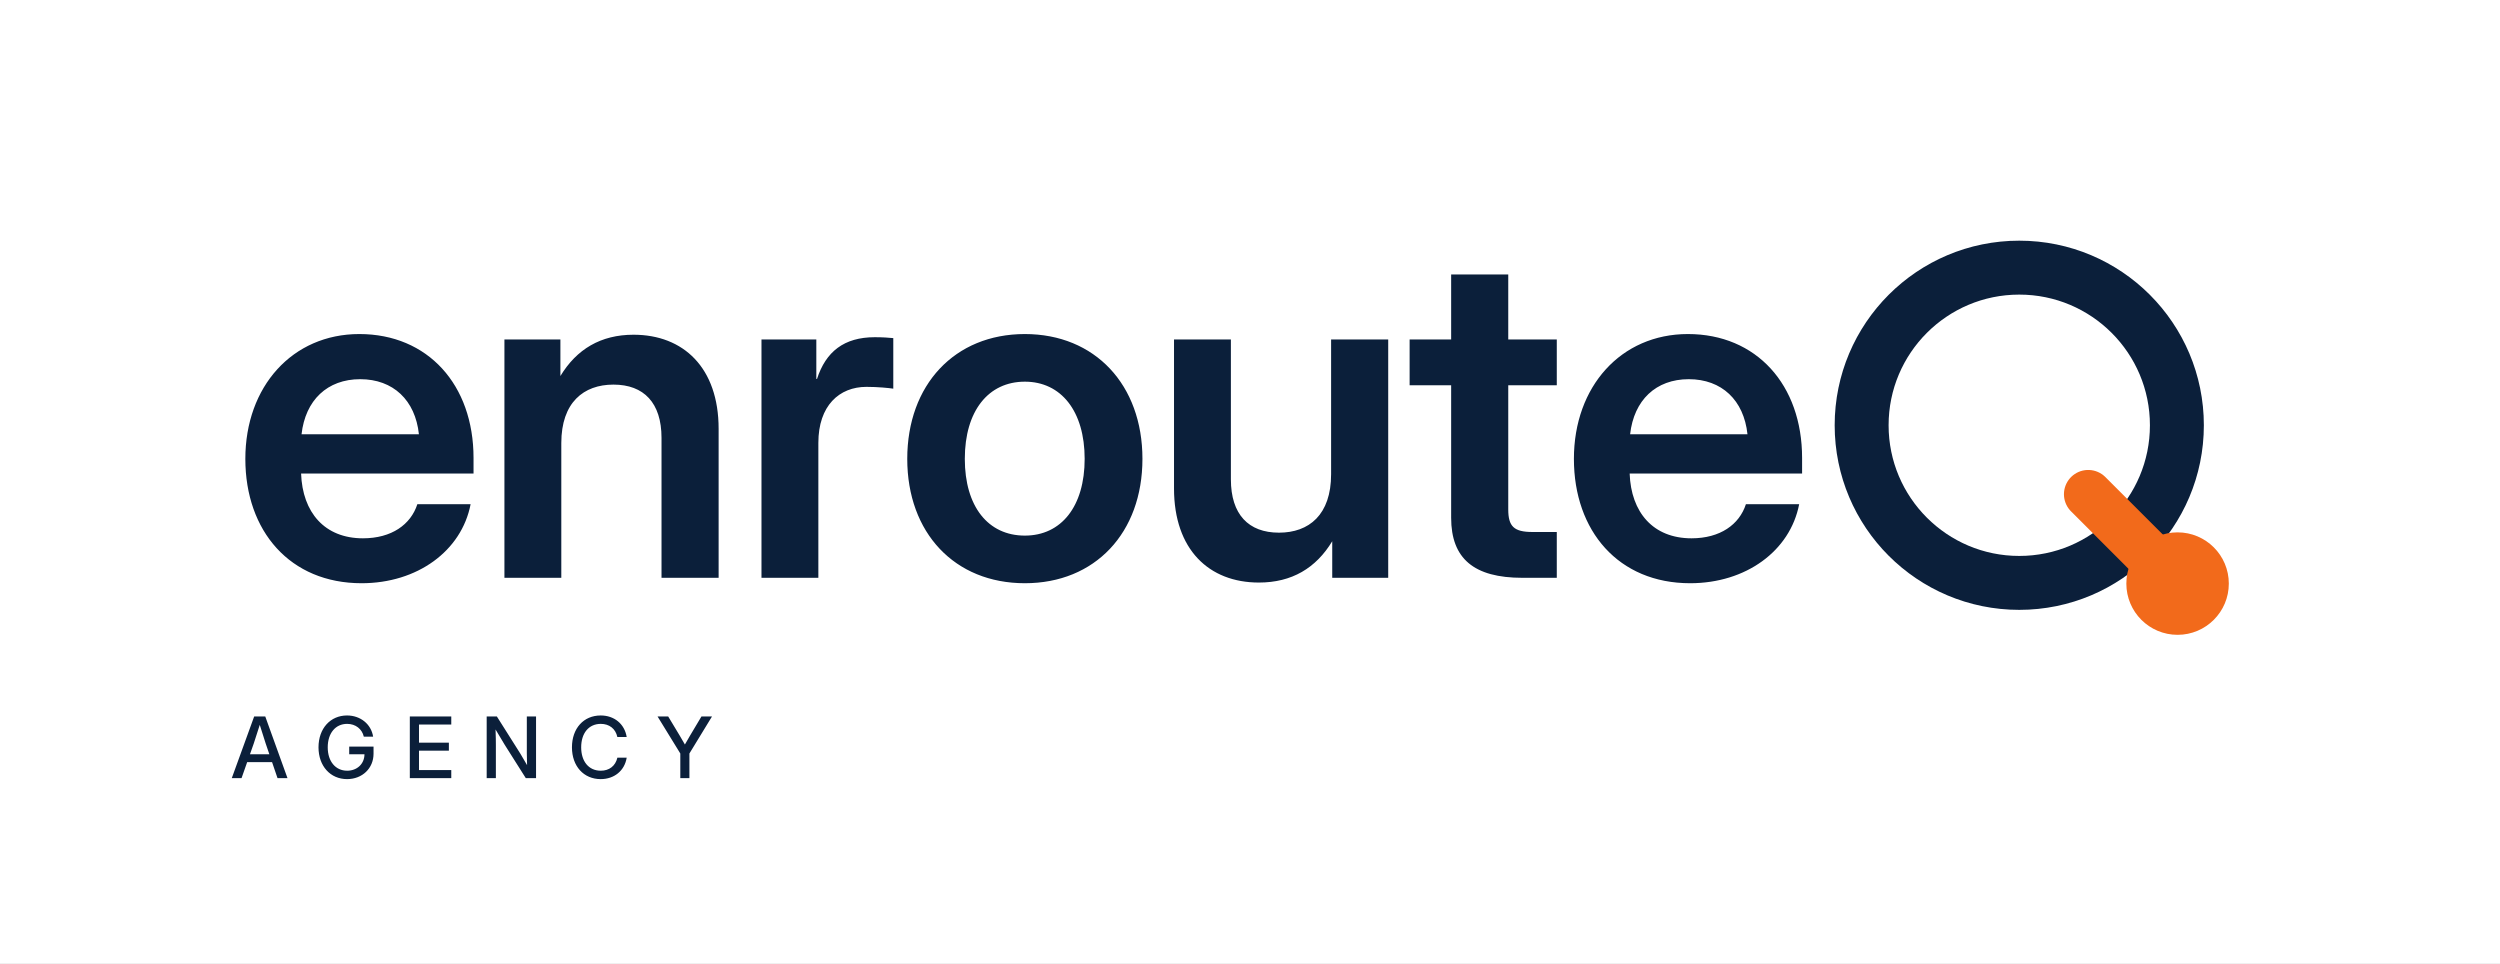
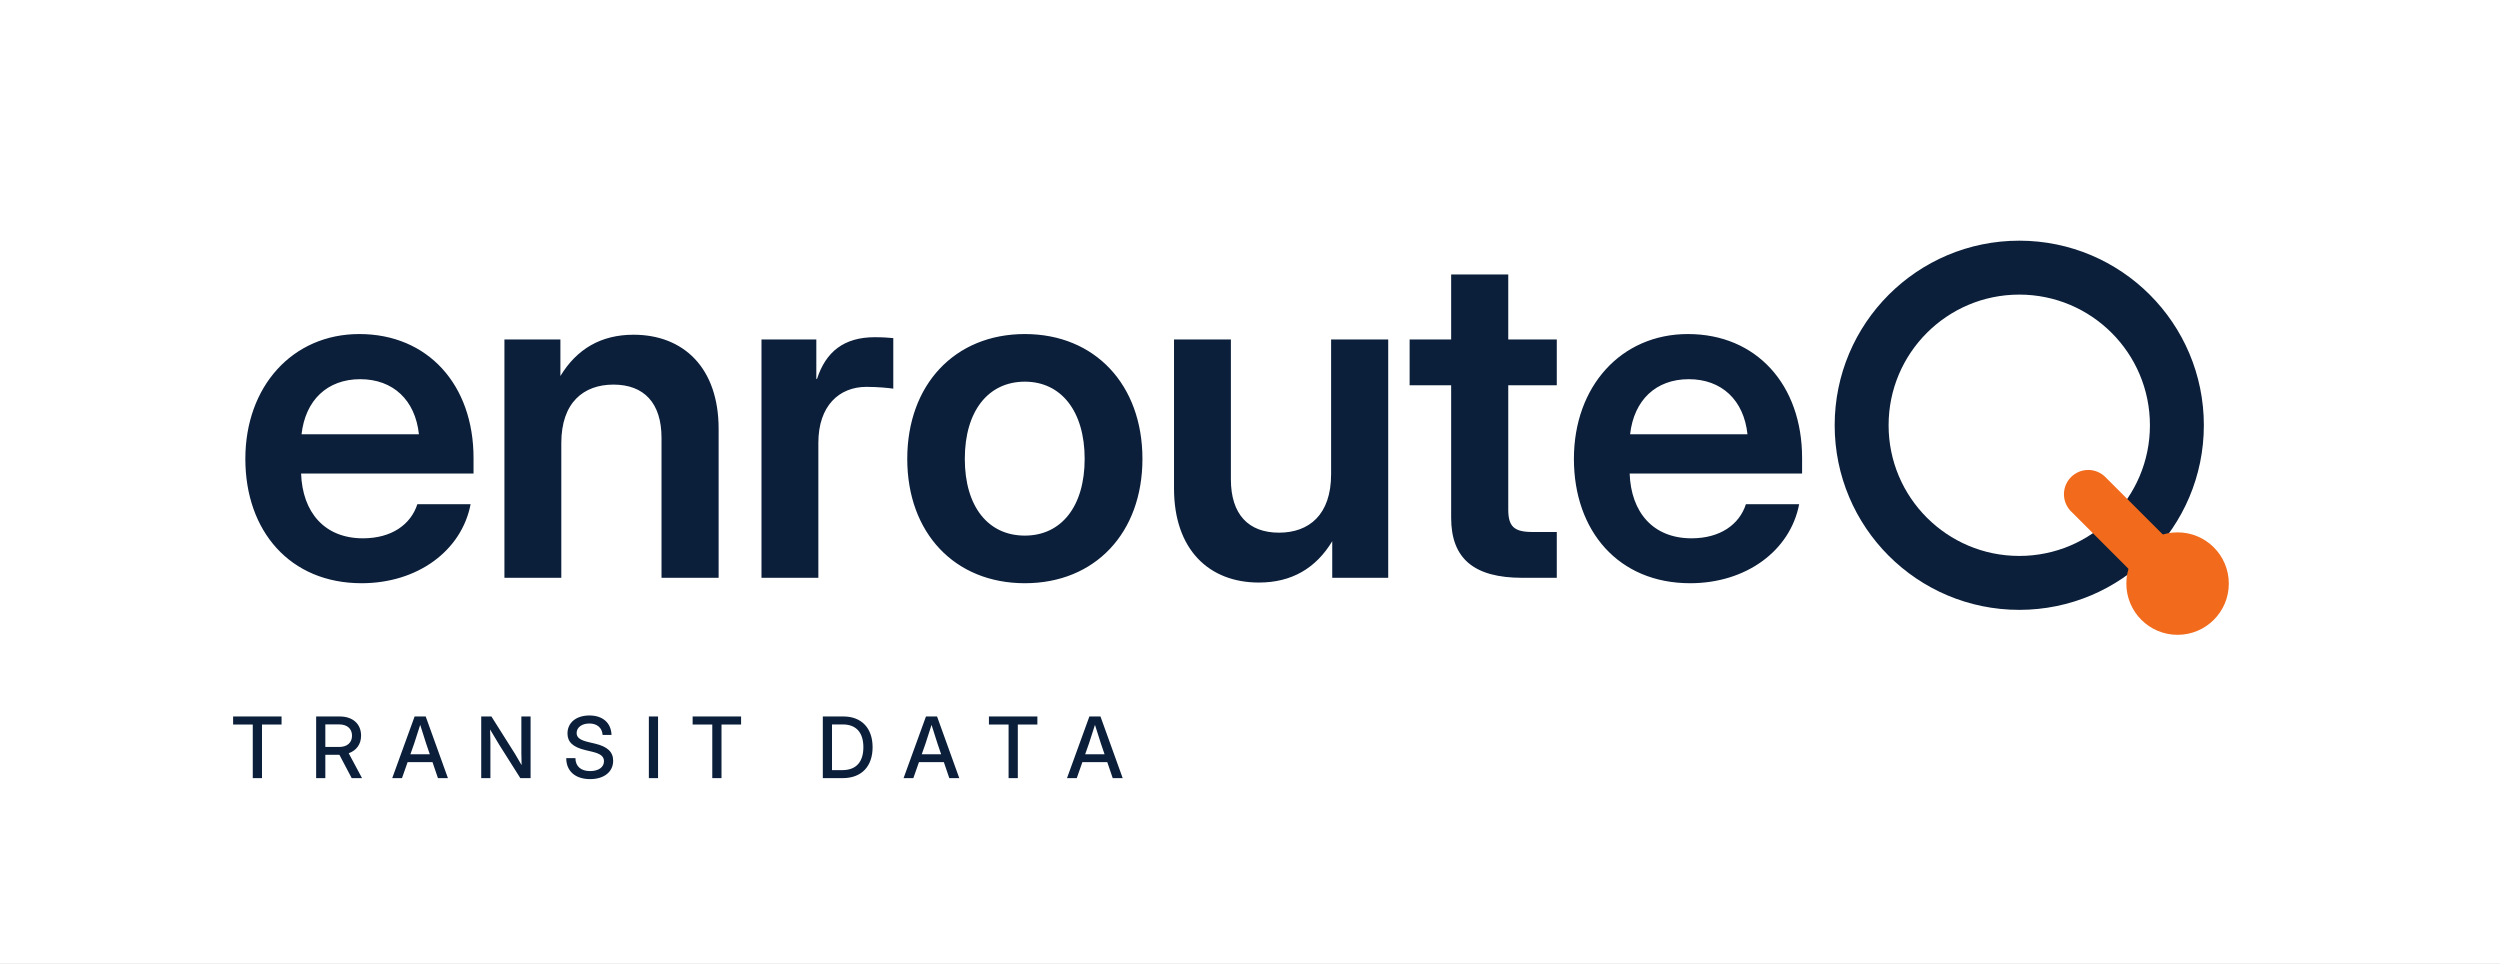
<svg xmlns="http://www.w3.org/2000/svg" viewBox="0 0 649 250" width="649" height="250">
  <rect width="649" height="250" fill="#FFFFFF" />
  <path fill="#0B1F3A" d="M93.867 151.406C108.34 151.406 119.824 143.027 122.168 130.898H108.34C106.641 136.172 101.66 139.746 94.219 139.746C84.258 139.746 78.516 133.008 78.164 122.93H122.93V118.887C122.93 99.902 111.094 86.719 93.281 86.719C75.938 86.719 63.691 100.312 63.691 119.121C63.691 137.871 75.293 151.406 93.867 151.406ZM78.281 112.734C79.277 103.887 84.961 98.438 93.516 98.438C102.07 98.438 107.812 103.887 108.75 112.734Z M145.715 115.02C145.715 104.473 151.516 99.844 159.25 99.844C167.16 99.844 171.73 104.59 171.73 113.672V150.0H186.555V111.328C186.555 95.449 177.414 86.895 164.465 86.895C155.969 86.895 149.699 90.645 145.48 97.617V88.125H130.949V150.0H145.715Z M197.68 150.0H212.445V114.961C212.445 105.293 217.895 100.43 224.926 100.43C227.855 100.43 230.785 100.723 231.898 100.898V87.773C230.727 87.656 229.086 87.539 227.094 87.539C219.125 87.539 214.379 91.289 212.094 98.379H211.918V88.125H197.68Z M266.051 151.406C284.273 151.406 296.578 138.34 296.578 119.121C296.578 99.902 284.273 86.719 266.051 86.719C247.828 86.719 235.523 99.902 235.523 119.121C235.523 138.34 247.828 151.406 266.051 151.406ZM266.051 139.043C256.5 139.043 250.465 131.484 250.465 119.121C250.465 106.699 256.559 99.082 266.051 99.082C275.484 99.082 281.578 106.758 281.578 119.121C281.578 131.426 275.543 139.043 266.051 139.043Z M326.805 151.23C335.359 151.23 341.629 147.48 345.848 140.508V150.0H360.379V88.125H345.555V123.105C345.555 133.652 339.812 138.281 332.02 138.281C324.109 138.281 319.539 133.535 319.539 124.453V88.125H304.773V126.797C304.773 142.676 313.855 151.23 326.805 151.23Z M404.141 88.125H391.543V71.25H376.719V88.125H365.938V100.02H376.719V134.414C376.719 145.02 382.637 150.0 395.234 150.0H404.141V138.105H397.812C393.008 138.105 391.543 136.641 391.543 132.246V100.02H404.141Z M438.762 151.406C453.234 151.406 464.719 143.027 467.062 130.898H453.234C451.535 136.172 446.555 139.746 439.113 139.746C429.152 139.746 423.41 133.008 423.059 122.93H467.824V118.887C467.824 99.902 455.988 86.719 438.176 86.719C420.832 86.719 408.586 100.312 408.586 119.121C408.586 137.871 420.188 151.406 438.762 151.406ZM423.176 112.734C424.172 103.887 429.855 98.438 438.41 98.438C446.965 98.438 452.707 103.887 453.645 112.734Z" />
  <circle cx="524.201" cy="110.4" r="40.92" fill="none" stroke="#0B1F3A" stroke-width="14" />
  <line x1="542.1" y1="128.3" x2="565.3" y2="151.5" stroke="#F26A1B" stroke-width="12.6" stroke-linecap="round" />
  <circle cx="565.3" cy="151.5" r="13.3" fill="#F26A1B" />
-   <path fill="#0B1F3A" d="M60.172 202.0H62.707L64.168 197.843H70.624L72.042 202.0H74.631L68.862 185.994H65.983ZM64.888 195.812 65.887 192.977C66.327 191.655 66.789 190.248 67.434 188.175C68.067 190.248 68.519 191.655 68.959 192.977L69.926 195.812Z M90.096 202.258C94.027 202.258 96.971 199.476 96.971 195.662V193.825H90.654V195.812H94.618C94.597 198.358 92.642 200.077 90.128 200.077C87.088 200.077 85.079 197.639 85.079 194.008C85.079 190.355 87.077 187.917 90.117 187.917C92.319 187.917 93.995 189.26 94.446 191.236H96.863C96.358 187.981 93.565 185.736 90.085 185.736C85.799 185.736 82.684 189.077 82.684 194.008C82.684 198.863 85.756 202.258 90.096 202.258Z M106.388 202.0H117.151V199.905H108.772V194.878H116.528V192.805H108.772V188.089H117.151V185.994H106.388Z M126.343 202.0H128.728V193.342C128.728 192.633 128.717 191.247 128.642 189.367C129.705 191.193 130.575 192.644 131.026 193.353L136.494 202.0H139.158V185.994H136.763V195.522C136.763 196.103 136.784 197.467 136.827 198.627C136.183 197.488 135.474 196.274 135.098 195.673L128.985 185.994H126.343Z M155.944 202.258C159.436 202.258 162.143 200.099 162.69 196.693H160.273C159.769 198.863 158.136 200.077 155.966 200.077C152.808 200.077 150.874 197.628 150.874 194.008C150.874 190.366 152.808 187.917 155.966 187.917C158.146 187.917 159.79 189.142 160.263 191.322H162.69C162.132 187.906 159.436 185.736 155.944 185.736C151.519 185.736 148.479 189.077 148.479 194.008C148.479 198.906 151.529 202.258 155.944 202.258Z M176.608 202.0H178.972V195.608L184.837 185.994H182.098L179.09 191.043C178.639 191.795 178.22 192.536 177.801 193.277C177.382 192.536 176.952 191.795 176.501 191.043L173.461 185.994H170.7L176.608 195.608Z" />
+   <path fill="#0B1F3A" d="M60.516 188.089H65.618V202.0H68.014V188.089H73.095V185.994H60.516Z M82.071 202.0H84.456V195.941H88.001C88.033 195.941 88.076 195.941 88.108 195.941L91.299 202.0H93.984L90.525 195.544C92.523 194.824 93.737 193.213 93.737 190.979C93.737 187.917 91.589 185.994 88.162 185.994H82.071ZM84.456 193.911V188.057H88.055C90.117 188.057 91.385 189.174 91.385 190.979C91.385 192.783 90.128 193.911 88.065 193.911Z M101.822 202.0H104.357L105.818 197.843H112.274L113.692 202.0H116.281L110.513 185.994H107.634ZM106.538 195.812 107.537 192.977C107.978 191.655 108.439 190.248 109.084 188.175C109.718 190.248 110.169 191.655 110.609 192.977L111.576 195.812Z M124.925 202.0H127.31V193.342C127.31 192.633 127.299 191.247 127.224 189.367C128.287 191.193 129.157 192.644 129.608 193.353L135.076 202.0H137.74V185.994H135.345V195.522C135.345 196.103 135.366 197.467 135.409 198.627C134.765 197.488 134.056 196.274 133.68 195.673L127.567 185.994H124.925Z M153.194 202.258C156.825 202.258 159.178 200.367 159.178 197.488C159.178 195.2 157.695 193.814 154.483 193.052L152.754 192.644C150.552 192.117 149.692 191.451 149.692 190.291C149.692 188.841 151.057 187.82 152.99 187.82C155.01 187.82 156.32 188.948 156.438 190.785H158.748C158.651 187.659 156.471 185.736 153.022 185.736C149.585 185.736 147.318 187.595 147.318 190.409C147.318 192.622 148.736 193.965 151.97 194.728L153.721 195.146C155.944 195.673 156.793 196.382 156.793 197.617C156.793 199.175 155.364 200.174 153.194 200.174C150.799 200.174 149.392 198.928 149.381 196.812H146.996C146.996 200.195 149.359 202.258 153.194 202.258Z M170.829 185.994H168.444V202.0H170.829Z M179.806 188.089H184.908V202.0H187.304V188.089H192.385V185.994H179.806Z  M218.781 202.0C223.669 202.0 226.526 198.949 226.526 193.976C226.526 189.023 223.658 185.994 218.942 185.994H213.604V202.0ZM215.988 199.927V188.067H218.792C222.358 188.067 224.131 190.27 224.131 193.976C224.131 197.703 222.358 199.927 218.631 199.927Z M234.568 202.0H237.104L238.564 197.843H245.021L246.438 202.0H249.027L243.259 185.994H240.38ZM239.284 195.812 240.283 192.977C240.724 191.655 241.186 190.248 241.83 188.175C242.464 190.248 242.915 191.655 243.355 192.977L244.322 195.812Z M256.726 188.089H261.828V202.0H264.224V188.089H269.305V185.994H256.726Z M276.992 202.0H279.527L280.988 197.843H287.444L288.862 202.0H291.451L285.683 185.994H282.804ZM281.708 195.812 282.707 192.977C283.147 191.655 283.609 190.248 284.254 188.175C284.888 190.248 285.339 191.655 285.779 192.977L286.746 195.812Z" />
</svg>
